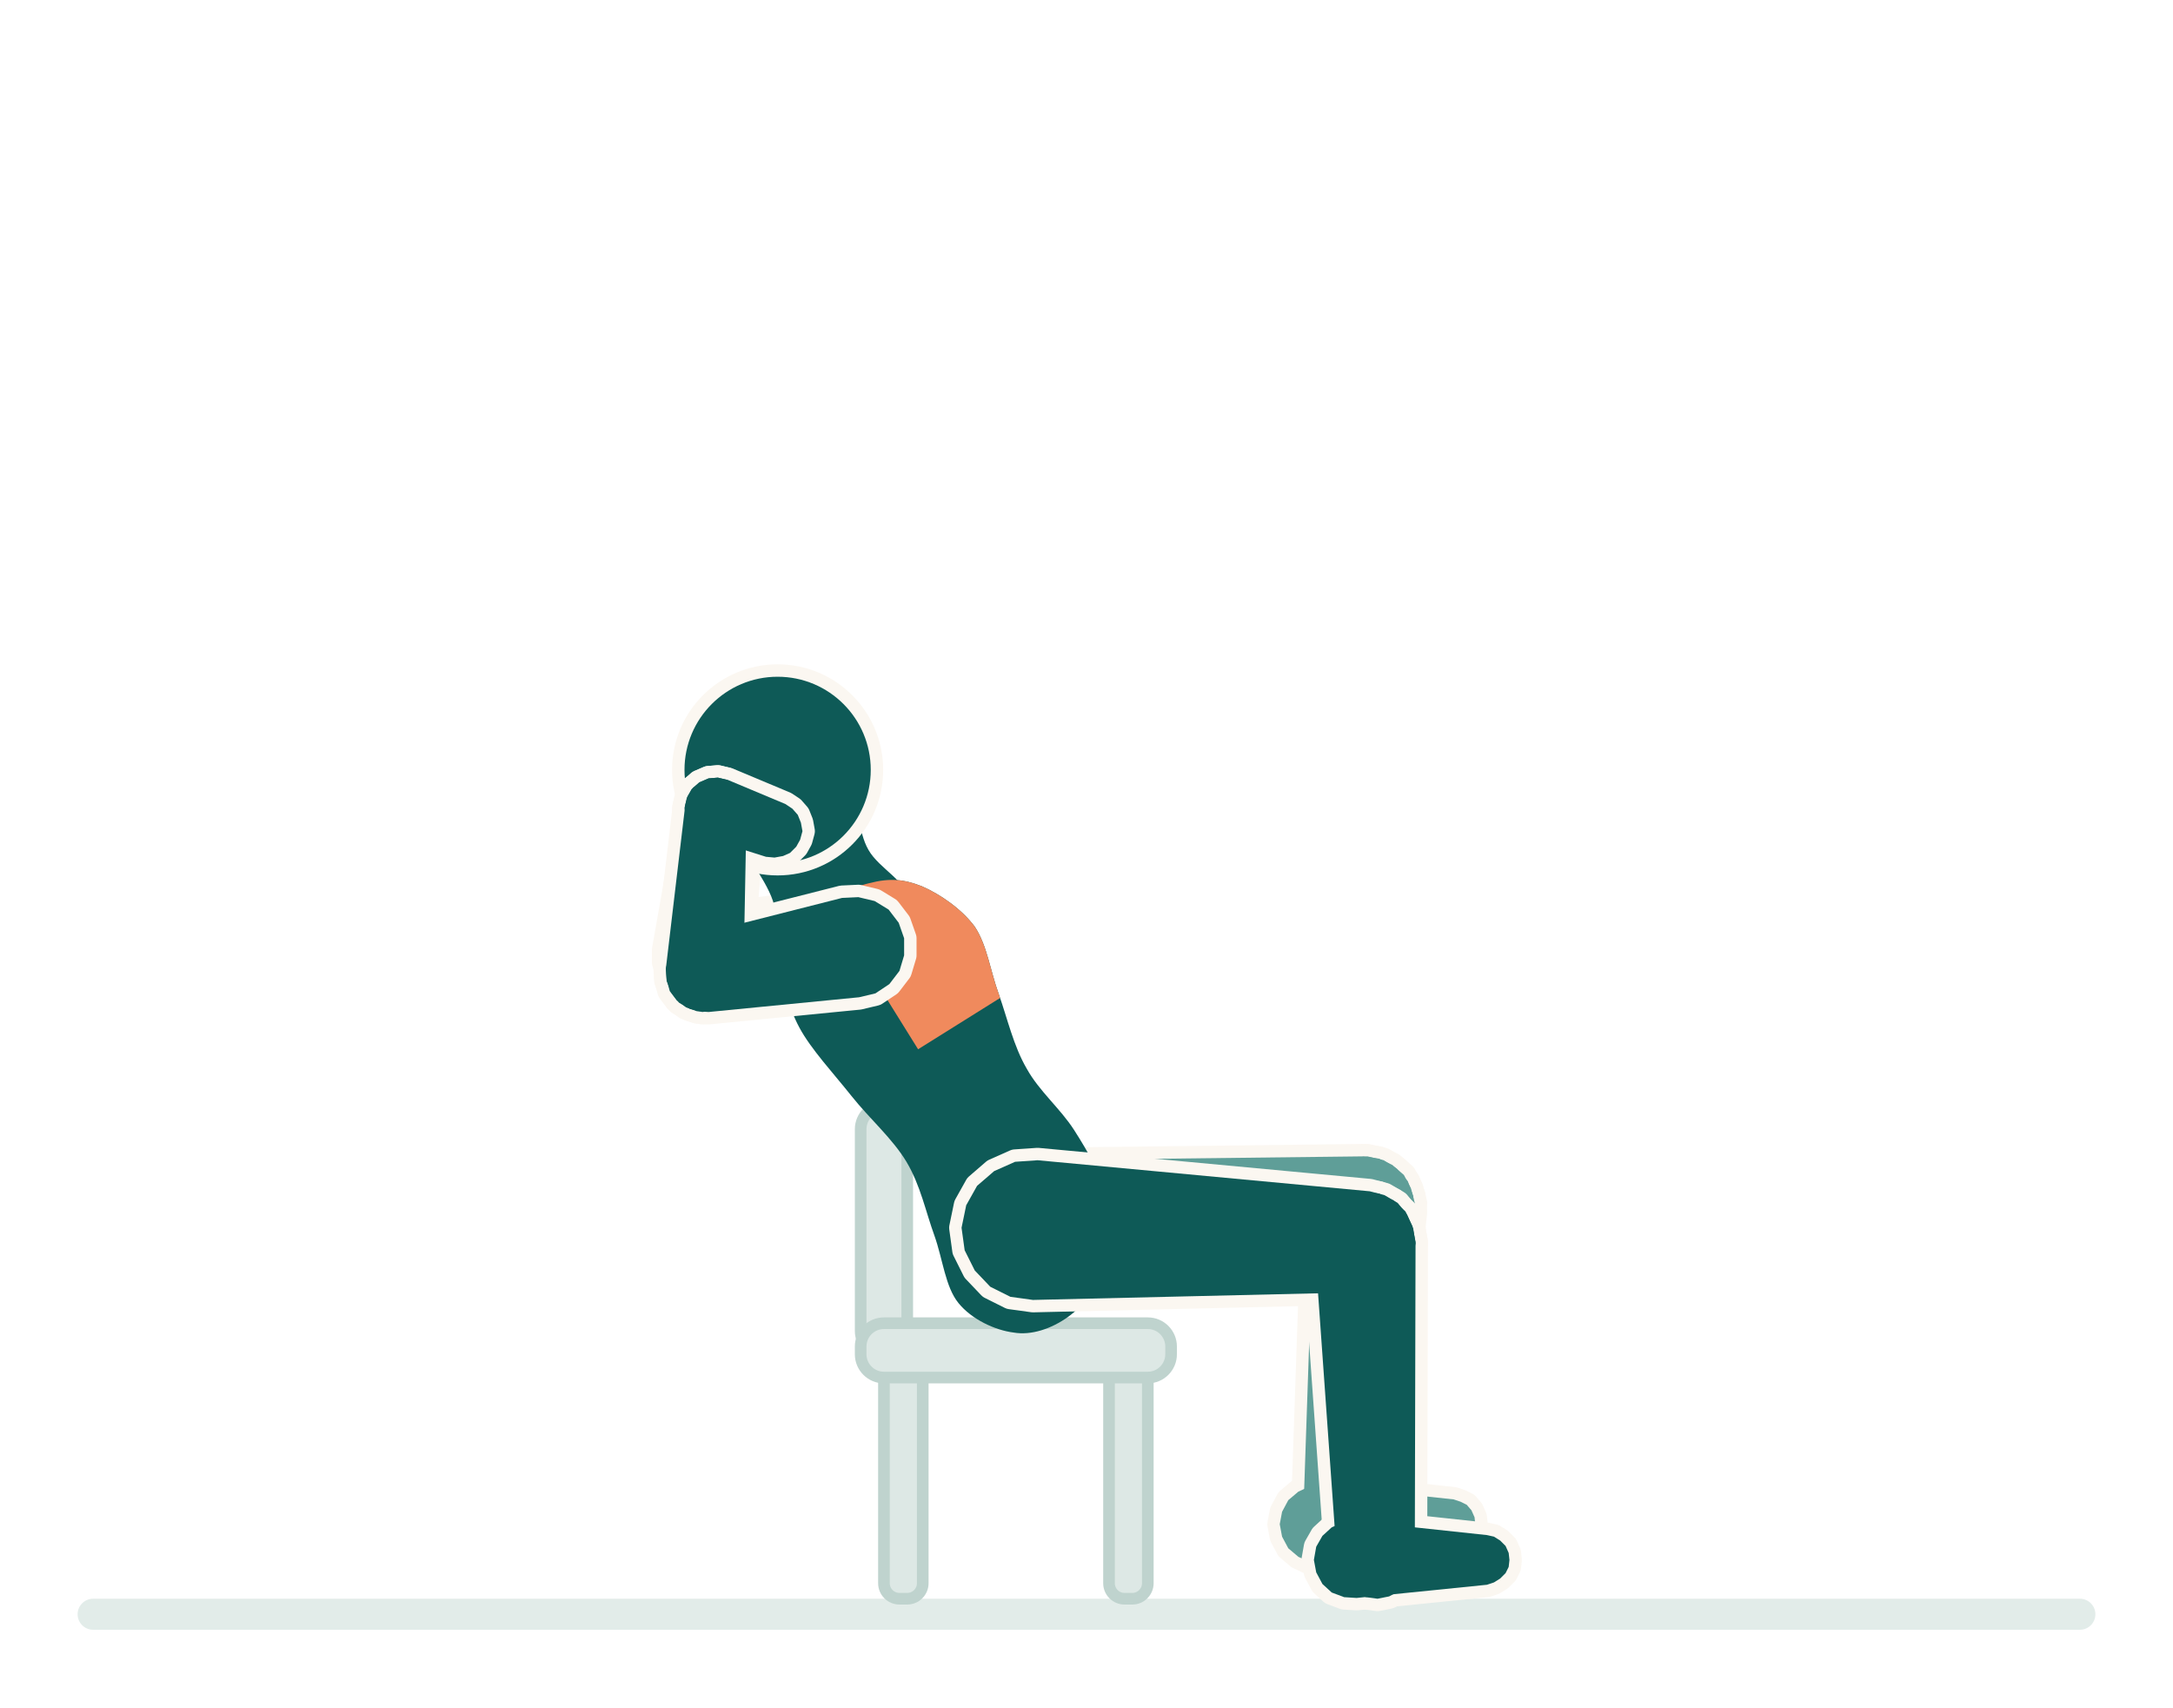
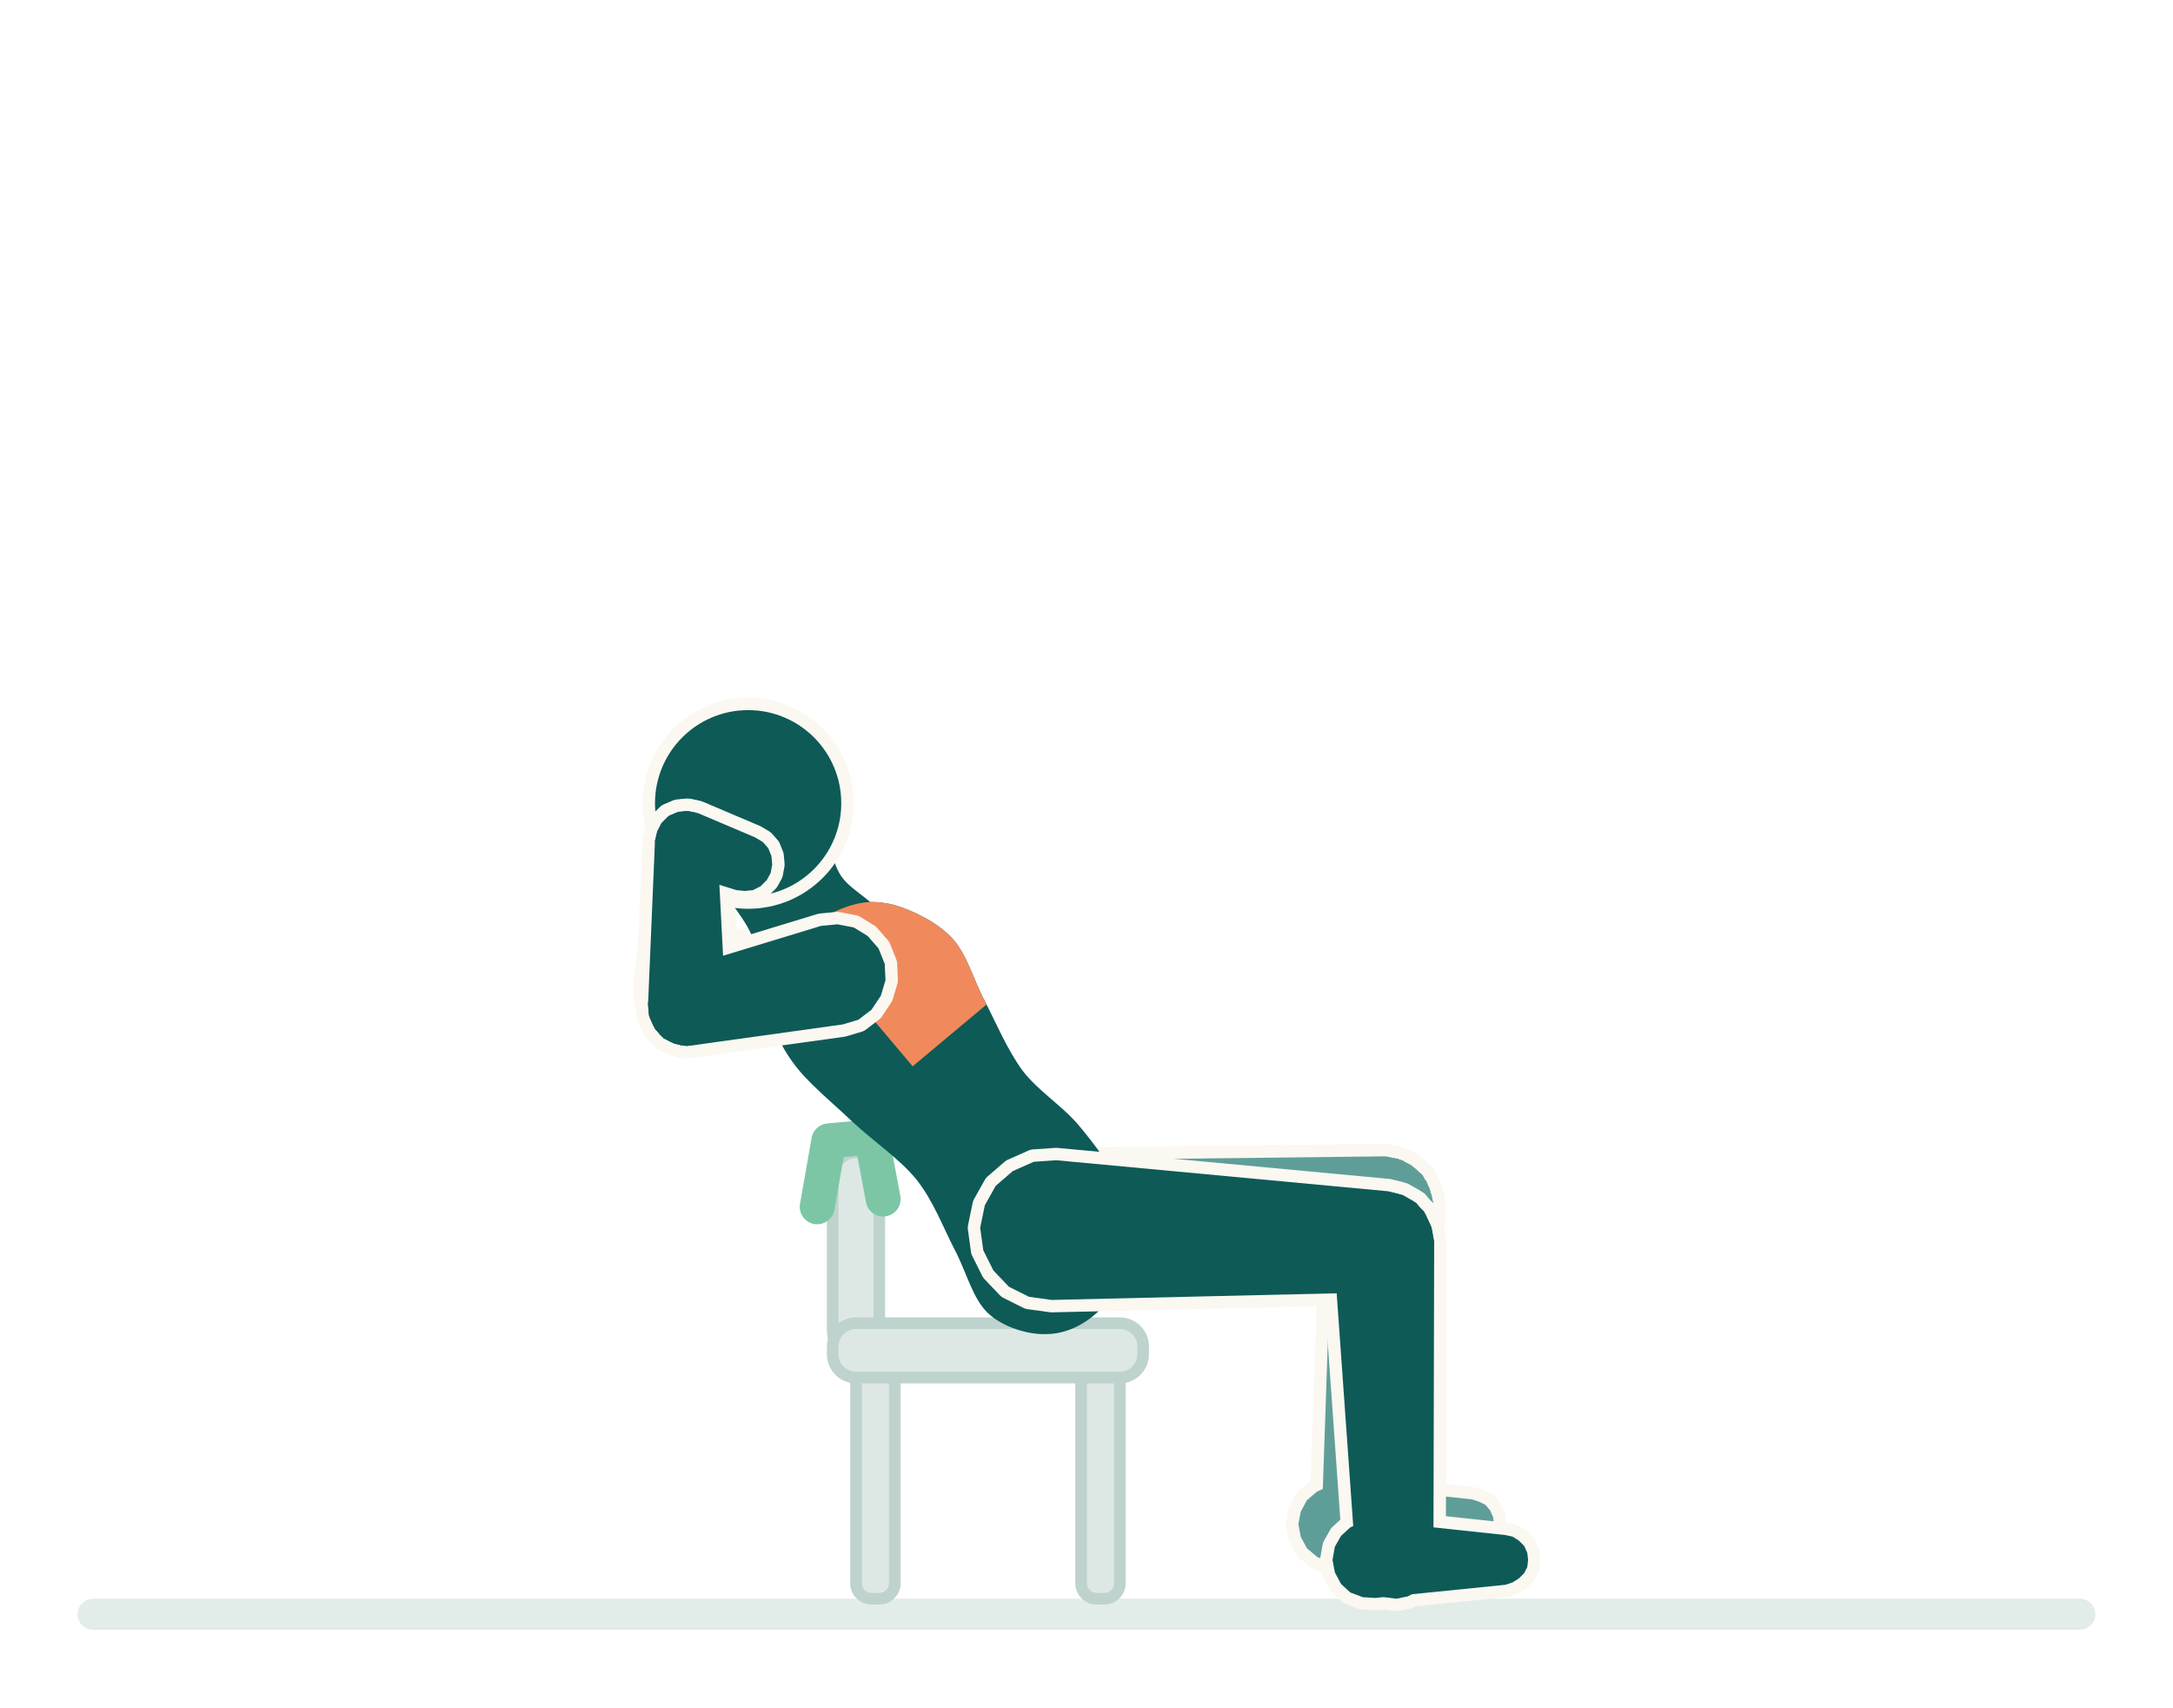
- <svg xmlns="http://www.w3.org/2000/svg" viewBox="-132.9 -158.5 280 220" width="280" height="220">
+ <svg xmlns="http://www.w3.org/2000/svg" viewBox="-135.3 -158.5 280 220" width="280" height="220">
  <defs>
    <clipPath id="ej-060-torso">
-       <path d="M-20.9 -44.7C-18.2 -45.4 -16.4 -45.2 -14.1 -44.3C-11.8 -43.3 -9 -41.4 -7.3 -39.1C-5.7 -36.7 -5.3 -33.4 -4.2 -30.4C-3.1 -27.3 -2.3 -23.7 -0.6 -20.8C1 -17.9 3.7 -15.7 5.5 -12.9C7.3 -10.1 9.2 -6.7 10 -3.9C10.8 -1 11.2 1.7 10.3 4.2C9.4 6.7 6.8 9.7 4.7 11.2C2.6 12.7 0 13.6 -2.3 13.2C-4.7 12.9 -7.7 11.5 -9.4 9.4C-11.1 7.3 -11.4 3.8 -12.5 0.7C-13.6 -2.3 -14.3 -5.8 -16.1 -8.8C-17.9 -11.8 -20.9 -14.4 -23.2 -17.3C-25.5 -20.2 -28.4 -23.3 -29.9 -26.1C-31.4 -28.9 -32 -31.9 -32 -34.2C-32 -36.6 -31.7 -38.5 -29.9 -40.3C-28 -42 -23.5 -44.1 -20.9 -44.7Z" />
+       <path d="M-26.9 -41.4C-24.4 -42.4 -22.5 -42.5 -20.1 -41.9C-17.7 -41.2 -14.6 -39.7 -12.7 -37.7C-10.7 -35.6 -9.9 -32.3 -8.4 -29.5C-6.9 -26.6 -5.5 -23.2 -3.5 -20.5C-1.5 -17.9 1.5 -16.1 3.7 -13.5C5.8 -11 8.1 -7.9 9.3 -5.2C10.5 -2.5 11.3 0.1 10.8 2.7C10.2 5.3 8.1 8.7 6.2 10.5C4.3 12.3 1.9 13.4 -0.5 13.4C-2.8 13.5 -6.1 12.5 -8 10.7C-10 8.8 -10.8 5.3 -12.3 2.5C-13.8 -0.4 -15 -3.7 -17.2 -6.5C-19.4 -9.2 -22.7 -11.4 -25.4 -13.9C-28.1 -16.5 -31.4 -19.1 -33.2 -21.7C-35.1 -24.3 -36.1 -27.1 -36.5 -29.5C-36.8 -31.8 -36.8 -33.7 -35.2 -35.7C-33.6 -37.7 -29.4 -40.4 -26.9 -41.4Z" />
    </clipPath>
    <clipPath id="ej-060-cuello">
-       <path d="M-20.1 -32.2C-22.8 -30.6 -29.2 -30.6 -31.4 -32.3C-33.6 -34 -32.3 -39.2 -33.3 -42.4C-34.4 -45.7 -37.7 -49 -37.6 -51.8C-37.5 -54.6 -34.9 -58.5 -32.7 -59.3C-30.4 -60.1 -26 -58.4 -24 -56.7C-22.1 -55 -22.4 -51.4 -21 -49C-19.6 -46.5 -15.8 -44.9 -15.7 -42.1C-15.5 -39.3 -17.5 -33.9 -20.1 -32.2Z" />
+       <path d="M-24.4 -29.1C-26.8 -27.1 -33.2 -26.1 -35.6 -27.6C-37.9 -29.1 -37.1 -34.6 -38.4 -37.9C-39.8 -41.2 -43.5 -44.4 -43.5 -47.3C-43.6 -50.1 -41.1 -54.1 -38.9 -55C-36.7 -55.9 -32.2 -54.2 -30.2 -52.7C-28.2 -51.1 -28.4 -47.8 -26.9 -45.6C-25.4 -43.4 -21.8 -42.2 -21.4 -39.5C-21 -36.7 -22.1 -31.1 -24.4 -29.1Z" />
    </clipPath>
  </defs>
-   <line x1="-120.9" y1="49.5" x2="135.1" y2="49.5" stroke="#E2ECE9" stroke-width="4" stroke-linecap="round" />
-   <rect x="-22" y="-16" width="6" height="32" rx="3" fill="#DDE8E5" stroke="#BFD3CE" stroke-width="1.5" />
-   <rect x="-19" y="16" width="5" height="31.5" rx="2" fill="#DDE8E5" stroke="#BFD3CE" stroke-width="1.5" />
-   <rect x="10" y="16" width="5" height="31.5" rx="2" fill="#DDE8E5" stroke="#BFD3CE" stroke-width="1.5" />
-   <rect x="-22" y="12" width="40" height="7" rx="3" fill="#DDE8E5" stroke="#BFD3CE" stroke-width="1.5" />
+   <line x1="-123.3" y1="49.5" x2="132.7" y2="49.5" stroke="#E2ECE9" stroke-width="4" stroke-linecap="round" />
+   <rect x="-28" y="-10" width="6" height="26" rx="3" fill="#DDE8E5" stroke="#BFD3CE" stroke-width="1.5" />
+   <rect x="-25" y="16" width="5" height="31.5" rx="2" fill="#DDE8E5" stroke="#BFD3CE" stroke-width="1.5" />
+   <rect x="4" y="16" width="5" height="31.5" rx="2" fill="#DDE8E5" stroke="#BFD3CE" stroke-width="1.5" />
+   <rect x="-28" y="12" width="40" height="7" rx="3" fill="#DDE8E5" stroke="#BFD3CE" stroke-width="1.5" />
+   <path d="M-30 -3L-28.5 -11.5L-23 -12L-21.5 -4" fill="none" stroke="#7CC6A6" stroke-width="4.5" stroke-linecap="round" stroke-linejoin="round" />
  <g>
-     <path d="M-42.4 -30.2L-43.9 -30.5L-45.2 -31.1L-46.3 -32.2L-47 -33.5L-47.3 -34.9L-47.2 -36.4L-46.6 -37.8L-45.7 -38.9L-44.5 -39.8L-43 -40.2L-23.7 -42.9L-21.6 -42.8L-19.6 -42.1L-17.9 -40.8L-16.8 -39L-16.3 -36.9L-16.5 -34.8L-17.4 -32.8L-18.9 -31.3L-20.8 -30.3L-22.9 -30Z" fill="#FBF7F1" stroke="#FBF7F1" stroke-width="3.2" stroke-linejoin="round" />
-     <path d="M-43.6 -57L-43.2 -58.2L-42.5 -59.1L-41.5 -59.9L-40.4 -60.3L-39.1 -60.3L-38 -59.9L-37 -59.3L-36.2 -58.3L-35.8 -57.2L-35.7 -56L-37.4 -34.8L-37.7 -33.3L-38.6 -31.9L-39.9 -30.9L-41.4 -30.3L-43 -30.3L-44.5 -30.7L-45.8 -31.7L-46.8 -33L-47.3 -34.5L-47.3 -36.1Z" fill="#FBF7F1" stroke="#FBF7F1" stroke-width="3.2" stroke-linejoin="round" />
-     <path d="M-30.7 -56.9L-29.8 -56.3L-29.1 -55.5L-28.7 -54.5L-28.5 -53.4L-28.8 -52.3L-29.3 -51.4L-30.1 -50.6L-31 -50.2L-32.1 -50L-33.2 -50.1L-40.8 -52.5L-42 -53.1L-42.9 -54L-43.5 -55.1L-43.7 -56.4L-43.4 -57.7L-42.8 -58.8L-41.8 -59.7L-40.6 -60.2L-39.4 -60.3L-38.1 -60Z" fill="#FBF7F1" stroke="#FBF7F1" stroke-width="3.2" stroke-linejoin="round" />
-     <path d="M-42.4 -30.2L-43.9 -30.5L-45.2 -31.1L-46.3 -32.2L-47 -33.5L-47.3 -34.9L-47.2 -36.4L-46.6 -37.8L-45.7 -38.9L-44.5 -39.8L-43 -40.2L-23.7 -42.9L-21.6 -42.8L-19.6 -42.1L-17.9 -40.8L-16.8 -39L-16.3 -36.9L-16.5 -34.8L-17.4 -32.8L-18.9 -31.3L-20.8 -30.3L-22.9 -30Z" fill="#5F9E98" />
-     <path d="M-43.6 -57L-43.2 -58.2L-42.5 -59.1L-41.5 -59.9L-40.4 -60.3L-39.1 -60.3L-38 -59.9L-37 -59.3L-36.2 -58.3L-35.8 -57.2L-35.7 -56L-37.4 -34.8L-37.7 -33.3L-38.6 -31.9L-39.9 -30.9L-41.4 -30.3L-43 -30.3L-44.5 -30.7L-45.8 -31.7L-46.8 -33L-47.3 -34.5L-47.3 -36.1Z" fill="#5F9E98" />
-     <path d="M-30.7 -56.9L-29.8 -56.3L-29.1 -55.5L-28.7 -54.5L-28.5 -53.4L-28.8 -52.3L-29.3 -51.4L-30.1 -50.6L-31 -50.2L-32.1 -50L-33.2 -50.1L-40.8 -52.5L-42 -53.1L-42.9 -54L-43.5 -55.1L-43.7 -56.4L-43.4 -57.7L-42.8 -58.8L-41.8 -59.7L-40.6 -60.2L-39.4 -60.3L-38.1 -60Z" fill="#5F9E98" />
+     <path d="M-47 -25.8L-48.4 -26L-49.8 -26.6L-50.9 -27.5L-51.7 -28.8L-52.1 -30.2L-52 -31.7L-51.5 -33.1L-50.7 -34.3L-49.5 -35.2L-48.1 -35.7L-28.8 -39.3L-26.7 -39.4L-24.7 -38.7L-23 -37.5L-21.8 -35.7L-21.2 -33.7L-21.3 -31.5L-22.1 -29.6L-23.5 -27.9L-25.3 -26.9L-27.4 -26.4Z" fill="#FBF7F1" stroke="#FBF7F1" stroke-width="3.2" stroke-linejoin="round" />
+     <path d="M-49.9 -52.4L-49.6 -53.6L-48.9 -54.6L-48 -55.4L-46.9 -55.9L-45.6 -56L-44.5 -55.7L-43.4 -55.1L-42.6 -54.2L-42.1 -53.1L-41.9 -51.9L-42.1 -30.7L-42.4 -29.1L-43.2 -27.7L-44.3 -26.6L-45.8 -26L-47.4 -25.8L-49 -26.1L-50.4 -27L-51.4 -28.2L-52 -29.7L-52.1 -31.3Z" fill="#FBF7F1" stroke="#FBF7F1" stroke-width="3.2" stroke-linejoin="round" />
+     <path d="M-37 -52.6L-36 -52L-35.3 -51.2L-34.9 -50.2L-34.8 -49.1L-35 -48L-35.5 -47.1L-36.3 -46.3L-37.3 -45.8L-38.3 -45.7L-39.4 -45.8L-47.1 -48.2L-48.2 -48.7L-49.1 -49.7L-49.7 -50.8L-49.9 -52.1L-49.6 -53.4L-49 -54.5L-48.1 -55.4L-46.9 -55.9L-45.6 -56L-44.3 -55.7Z" fill="#FBF7F1" stroke="#FBF7F1" stroke-width="3.2" stroke-linejoin="round" />
+     <path d="M-47 -25.8L-48.4 -26L-49.8 -26.6L-50.9 -27.5L-51.7 -28.8L-52.1 -30.2L-52 -31.7L-51.5 -33.1L-50.7 -34.3L-49.5 -35.2L-48.1 -35.7L-28.8 -39.3L-26.7 -39.4L-24.7 -38.7L-23 -37.5L-21.8 -35.7L-21.2 -33.7L-21.3 -31.5L-22.1 -29.6L-23.5 -27.9L-25.3 -26.9L-27.4 -26.4Z" fill="#5F9E98" />
+     <path d="M-49.9 -52.4L-49.6 -53.6L-48.9 -54.6L-48 -55.4L-46.9 -55.9L-45.6 -56L-44.5 -55.7L-43.4 -55.1L-42.6 -54.2L-42.1 -53.1L-41.9 -51.9L-42.1 -30.7L-42.4 -29.1L-43.2 -27.7L-44.3 -26.6L-45.8 -26L-47.4 -25.8L-49 -26.1L-50.4 -27L-51.4 -28.2L-52 -29.7L-52.1 -31.3Z" fill="#5F9E98" />
+     <path d="M-37 -52.6L-36 -52L-35.3 -51.2L-34.9 -50.2L-34.8 -49.1L-35 -48L-35.5 -47.1L-36.3 -46.3L-37.3 -45.8L-38.3 -45.7L-39.4 -45.8L-47.1 -48.2L-48.2 -48.7L-49.1 -49.7L-49.7 -50.8L-49.9 -52.1L-49.6 -53.4L-49 -54.5L-48.1 -55.4L-46.9 -55.9L-45.6 -56L-44.3 -55.7Z" fill="#5F9E98" />
  </g>
  <g>
    <path d="M42.8 -9.5L44.8 -9.2L46.5 -8.4L48 -7.1L48.9 -5.4L49.4 -3.5L49.2 -1.5L48.5 0.3L47.2 1.8L45.6 2.9L43.7 3.4L1.1 8.9L-1.8 8.8L-4.5 7.8L-6.8 5.9L-8.3 3.5L-9 0.6L-8.7 -2.3L-7.5 -4.9L-5.5 -7.1L-3 -8.5L-0.1 -9Z" fill="#FBF7F1" stroke="#FBF7F1" stroke-width="3.2" stroke-linejoin="round" />
    <path d="M45 38.4L44.6 39.9L43.8 41.2L42.6 42.2L41.2 42.8L39.7 42.9L38.2 42.6L36.9 41.8L35.9 40.6L35.2 39.3L35 37.7L36.4 -3.2L36.8 -5.3L37.8 -7.1L39.4 -8.5L41.3 -9.3L43.3 -9.5L45.4 -9L47.1 -7.9L48.5 -6.3L49.2 -4.4L49.4 -2.3Z" fill="#FBF7F1" stroke="#FBF7F1" stroke-width="3.2" stroke-linejoin="round" />
    <path d="M54.4 34.7L55.3 35L56.1 35.4L56.7 36.1L57.1 37L57.2 37.9L57.1 38.8L56.7 39.7L56.1 40.4L55.3 40.8L54.4 41.1L37.6 42.9L35.9 42.8L34.4 42.1L33.1 41L32.3 39.5L32 37.9L32.3 36.3L33.1 34.8L34.4 33.7L35.9 33L37.6 32.9Z" fill="#FBF7F1" stroke="#FBF7F1" stroke-width="3.2" stroke-linejoin="round" />
    <path d="M42.8 -9.5L44.8 -9.2L46.5 -8.4L48 -7.1L48.9 -5.4L49.4 -3.5L49.2 -1.5L48.5 0.3L47.2 1.8L45.6 2.9L43.7 3.4L1.1 8.9L-1.8 8.8L-4.5 7.8L-6.8 5.9L-8.3 3.5L-9 0.6L-8.7 -2.3L-7.5 -4.9L-5.5 -7.1L-3 -8.5L-0.1 -9Z" fill="#5F9E98" />
    <path d="M45 38.4L44.6 39.9L43.8 41.2L42.6 42.2L41.2 42.8L39.7 42.9L38.2 42.6L36.9 41.8L35.9 40.6L35.2 39.3L35 37.7L36.4 -3.2L36.8 -5.3L37.8 -7.1L39.4 -8.5L41.3 -9.3L43.3 -9.5L45.4 -9L47.1 -7.9L48.5 -6.3L49.2 -4.4L49.4 -2.3Z" fill="#5F9E98" />
    <path d="M54.4 34.7L55.3 35L56.1 35.4L56.7 36.1L57.1 37L57.2 37.9L57.1 38.8L56.7 39.7L56.1 40.4L55.3 40.8L54.4 41.1L37.6 42.9L35.9 42.8L34.4 42.1L33.1 41L32.3 39.5L32 37.9L32.3 36.3L33.1 34.8L34.4 33.7L35.9 33L37.6 32.9Z" fill="#5F9E98" />
  </g>
-   <path d="M-20.9 -44.7C-18.2 -45.4 -16.4 -45.2 -14.1 -44.3C-11.8 -43.3 -9 -41.4 -7.3 -39.1C-5.7 -36.7 -5.3 -33.4 -4.2 -30.4C-3.1 -27.3 -2.3 -23.7 -0.6 -20.8C1 -17.9 3.7 -15.7 5.5 -12.9C7.3 -10.1 9.2 -6.7 10 -3.9C10.8 -1 11.2 1.7 10.3 4.2C9.4 6.7 6.8 9.7 4.7 11.2C2.6 12.7 0 13.6 -2.3 13.2C-4.7 12.9 -7.7 11.5 -9.4 9.4C-11.1 7.3 -11.4 3.8 -12.5 0.7C-13.6 -2.3 -14.3 -5.8 -16.1 -8.8C-17.9 -11.8 -20.9 -14.4 -23.2 -17.3C-25.5 -20.2 -28.4 -23.3 -29.9 -26.1C-31.4 -28.9 -32 -31.9 -32 -34.2C-32 -36.6 -31.7 -38.5 -29.9 -40.3C-28 -42 -23.5 -44.1 -20.9 -44.7Z" fill="#0E5A57" />
-   <path d="M-20.1 -32.2C-22.8 -30.6 -29.2 -30.6 -31.4 -32.3C-33.6 -34 -32.3 -39.2 -33.3 -42.4C-34.4 -45.7 -37.7 -49 -37.6 -51.8C-37.5 -54.6 -34.9 -58.5 -32.7 -59.3C-30.4 -60.1 -26 -58.4 -24 -56.7C-22.1 -55 -22.4 -51.4 -21 -49C-19.6 -46.5 -15.8 -44.9 -15.7 -42.1C-15.5 -39.3 -17.5 -33.9 -20.1 -32.2Z" fill="#0E5A57" />
-   <path d="M-14.6 -23.3L-29.1 -46.6L4.8 -67.8L19.3 -44.5Z" fill="#F08A5D" clip-path="url(#ej-060-torso)" />
-   <circle cx="-32.7" cy="-59.3" r="12" fill="#0E5A57" stroke="#FBF7F1" stroke-width="3.2" paint-order="stroke" />
+   <path d="M-26.9 -41.4C-24.4 -42.4 -22.5 -42.5 -20.1 -41.9C-17.7 -41.2 -14.6 -39.7 -12.7 -37.7C-10.7 -35.6 -9.9 -32.3 -8.4 -29.5C-6.9 -26.6 -5.5 -23.2 -3.5 -20.5C-1.5 -17.9 1.5 -16.1 3.7 -13.5C5.8 -11 8.1 -7.9 9.3 -5.2C10.5 -2.5 11.3 0.1 10.8 2.7C10.2 5.3 8.1 8.7 6.2 10.5C4.3 12.3 1.9 13.4 -0.5 13.4C-2.8 13.5 -6.1 12.5 -8 10.7C-10 8.8 -10.8 5.3 -12.3 2.5C-13.8 -0.4 -15 -3.7 -17.2 -6.5C-19.4 -9.2 -22.7 -11.4 -25.4 -13.9C-28.1 -16.5 -31.4 -19.1 -33.2 -21.7C-35.1 -24.3 -36.1 -27.1 -36.5 -29.5C-36.8 -31.8 -36.8 -33.7 -35.2 -35.7C-33.6 -37.7 -29.4 -40.4 -26.9 -41.4Z" fill="#0E5A57" />
+   <path d="M-24.4 -29.1C-26.8 -27.1 -33.2 -26.1 -35.6 -27.6C-37.9 -29.1 -37.1 -34.6 -38.4 -37.9C-39.8 -41.2 -43.5 -44.4 -43.5 -47.3C-43.6 -50.1 -41.1 -54.1 -38.9 -55C-36.7 -55.9 -32.2 -54.2 -30.2 -52.7C-28.2 -51.1 -28.4 -47.8 -26.9 -45.6C-25.4 -43.4 -21.8 -42.2 -21.4 -39.5C-21 -36.7 -22.1 -31.1 -24.4 -29.1Z" fill="#0E5A57" />
+   <path d="M-17.7 -21.1L-35.4 -42.1L-4.7 -67.8L13 -46.8Z" fill="#F08A5D" clip-path="url(#ej-060-torso)" />
+   <circle cx="-38.9" cy="-55" r="12" fill="#0E5A57" stroke="#FBF7F1" stroke-width="3.2" paint-order="stroke" />
  <g>
    <path d="M43.6 -5L45.5 -4.5L47.2 -3.5L48.4 -2L49.2 -0.2L49.5 1.7L49.1 3.7L48.2 5.4L46.8 6.8L45.1 7.7L43.1 8L0.2 9L-2.7 8.6L-5.3 7.3L-7.3 5.2L-8.6 2.6L-9 -0.3L-8.4 -3.2L-7 -5.7L-4.8 -7.6L-2.1 -8.8L0.8 -9Z" fill="#FBF7F1" stroke="#FBF7F1" stroke-width="3.2" stroke-linejoin="round" />
    <path d="M49.4 42.5L49.2 44L48.5 45.4L47.4 46.5L46.1 47.2L44.6 47.5L43.1 47.3L41.7 46.7L40.5 45.6L39.8 44.3L39.4 42.8L36.5 2L36.7 -0.1L37.5 -2L38.9 -3.6L40.7 -4.6L42.7 -5L44.8 -4.7L46.7 -3.8L48.2 -2.4L49.1 -0.5L49.5 1.5Z" fill="#FBF7F1" stroke="#FBF7F1" stroke-width="3.2" stroke-linejoin="round" />
    <path d="M58.7 39.3L59.6 39.5L60.4 40L61.1 40.7L61.5 41.6L61.6 42.5L61.5 43.4L61.1 44.2L60.4 44.9L59.6 45.4L58.7 45.7L41.9 47.4L40.3 47.3L38.7 46.7L37.5 45.6L36.7 44.1L36.4 42.5L36.7 40.8L37.5 39.4L38.7 38.3L40.3 37.6L41.9 37.5Z" fill="#FBF7F1" stroke="#FBF7F1" stroke-width="3.2" stroke-linejoin="round" />
    <path d="M43.6 -5L45.5 -4.5L47.2 -3.5L48.4 -2L49.2 -0.2L49.5 1.7L49.1 3.7L48.2 5.4L46.8 6.8L45.1 7.7L43.1 8L0.2 9L-2.7 8.6L-5.3 7.3L-7.3 5.2L-8.6 2.6L-9 -0.3L-8.4 -3.2L-7 -5.7L-4.8 -7.6L-2.1 -8.8L0.8 -9Z" fill="#0E5A57" />
    <path d="M49.4 42.5L49.2 44L48.5 45.4L47.4 46.5L46.1 47.2L44.6 47.5L43.1 47.3L41.7 46.7L40.5 45.6L39.8 44.3L39.4 42.8L36.5 2L36.7 -0.1L37.5 -2L38.9 -3.6L40.7 -4.6L42.7 -5L44.8 -4.7L46.7 -3.8L48.2 -2.4L49.1 -0.5L49.5 1.5Z" fill="#0E5A57" />
    <path d="M58.7 39.3L59.6 39.5L60.4 40L61.1 40.7L61.5 41.6L61.6 42.5L61.5 43.4L61.1 44.2L60.4 44.9L59.6 45.4L58.7 45.7L41.9 47.4L40.3 47.3L38.7 46.7L37.5 45.6L36.7 44.1L36.4 42.5L36.7 40.8L37.5 39.4L38.7 38.3L40.3 37.6L41.9 37.5Z" fill="#0E5A57" />
  </g>
  <g>
-     <path d="M-41.6 -28.1L-43.1 -28.2L-44.5 -28.7L-45.7 -29.6L-46.6 -30.8L-47 -32.3L-47.1 -33.7L-46.7 -35.2L-45.8 -36.4L-44.7 -37.4L-43.3 -38L-24.4 -42.8L-22.3 -42.9L-20.2 -42.4L-18.4 -41.3L-17.1 -39.6L-16.4 -37.6L-16.4 -35.4L-17 -33.4L-18.3 -31.7L-20.1 -30.5L-22.2 -30Z" fill="#FBF7F1" stroke="#FBF7F1" stroke-width="3.2" stroke-linejoin="round" />
-     <path d="M-44.6 -54.8L-44.3 -55.9L-43.6 -57L-42.7 -57.7L-41.6 -58.2L-40.4 -58.3L-39.2 -58L-38.1 -57.4L-37.3 -56.5L-36.8 -55.4L-36.7 -54.2L-37.1 -33L-37.4 -31.4L-38.2 -30L-39.4 -28.9L-40.8 -28.3L-42.4 -28.1L-44 -28.5L-45.4 -29.3L-46.4 -30.6L-47 -32.1L-47.1 -33.7Z" fill="#FBF7F1" stroke="#FBF7F1" stroke-width="3.2" stroke-linejoin="round" />
-     <path d="M-31.7 -54.9L-30.8 -54.3L-30.1 -53.5L-29.7 -52.5L-29.5 -51.4L-29.8 -50.3L-30.3 -49.4L-31.1 -48.6L-32 -48.2L-33.1 -48L-34.2 -48.1L-41.8 -50.5L-43 -51.1L-43.9 -52L-44.5 -53.1L-44.7 -54.4L-44.4 -55.7L-43.8 -56.8L-42.8 -57.7L-41.6 -58.2L-40.4 -58.3L-39.1 -58Z" fill="#FBF7F1" stroke="#FBF7F1" stroke-width="3.2" stroke-linejoin="round" />
-     <path d="M-41.6 -28.1L-43.1 -28.2L-44.5 -28.7L-45.7 -29.6L-46.6 -30.8L-47 -32.3L-47.1 -33.7L-46.7 -35.2L-45.8 -36.4L-44.7 -37.4L-43.3 -38L-24.4 -42.8L-22.3 -42.9L-20.2 -42.4L-18.4 -41.3L-17.1 -39.6L-16.4 -37.6L-16.4 -35.4L-17 -33.4L-18.3 -31.7L-20.1 -30.5L-22.2 -30Z" fill="#0E5A57" />
-     <path d="M-44.6 -54.8L-44.3 -55.9L-43.6 -57L-42.7 -57.7L-41.6 -58.2L-40.4 -58.3L-39.2 -58L-38.1 -57.4L-37.3 -56.5L-36.8 -55.4L-36.7 -54.2L-37.1 -33L-37.4 -31.4L-38.2 -30L-39.4 -28.9L-40.8 -28.3L-42.4 -28.1L-44 -28.5L-45.4 -29.3L-46.4 -30.6L-47 -32.1L-47.1 -33.7Z" fill="#0E5A57" />
-     <path d="M-31.7 -54.9L-30.8 -54.3L-30.1 -53.5L-29.7 -52.5L-29.5 -51.4L-29.8 -50.3L-30.3 -49.4L-31.1 -48.6L-32 -48.2L-33.1 -48L-34.2 -48.1L-41.8 -50.5L-43 -51.1L-43.9 -52L-44.5 -53.1L-44.7 -54.4L-44.4 -55.7L-43.8 -56.8L-42.8 -57.7L-41.6 -58.2L-40.4 -58.3L-39.1 -58Z" fill="#0E5A57" />
+     <path d="M-46.1 -23.8L-47.6 -23.8L-49 -24.3L-50.2 -25.1L-51.1 -26.3L-51.7 -27.7L-51.8 -29.2L-51.4 -30.6L-50.7 -31.9L-49.6 -32.9L-48.2 -33.5L-29.5 -39.2L-27.4 -39.4L-25.3 -39L-23.5 -37.9L-22.1 -36.3L-21.3 -34.3L-21.2 -32.2L-21.8 -30.2L-23 -28.4L-24.7 -27.1L-26.7 -26.5Z" fill="#FBF7F1" stroke="#FBF7F1" stroke-width="3.2" stroke-linejoin="round" />
+     <path d="M-50.9 -50.2L-50.6 -51.4L-50.1 -52.4L-49.2 -53.3L-48.1 -53.8L-46.9 -54L-45.7 -53.8L-44.6 -53.3L-43.7 -52.4L-43.1 -51.4L-42.9 -50.2L-41.8 -29L-42 -27.4L-42.6 -25.9L-43.8 -24.8L-45.2 -24L-46.8 -23.7L-48.4 -24L-49.8 -24.7L-50.9 -25.9L-51.6 -27.4L-51.8 -29Z" fill="#FBF7F1" stroke="#FBF7F1" stroke-width="3.2" stroke-linejoin="round" />
+     <path d="M-38 -50.6L-37 -50L-36.3 -49.2L-35.9 -48.2L-35.8 -47.1L-36 -46L-36.5 -45.1L-37.3 -44.3L-38.3 -43.8L-39.3 -43.7L-40.4 -43.8L-48.1 -46.2L-49.2 -46.7L-50.1 -47.7L-50.7 -48.8L-50.9 -50.1L-50.6 -51.4L-50 -52.5L-49.1 -53.4L-47.9 -53.9L-46.6 -54L-45.3 -53.7Z" fill="#FBF7F1" stroke="#FBF7F1" stroke-width="3.2" stroke-linejoin="round" />
+     <path d="M-46.1 -23.8L-47.6 -23.8L-49 -24.3L-50.2 -25.1L-51.1 -26.3L-51.7 -27.7L-51.8 -29.2L-51.4 -30.6L-50.7 -31.9L-49.6 -32.9L-48.2 -33.5L-29.5 -39.2L-27.4 -39.4L-25.3 -39L-23.5 -37.9L-22.1 -36.3L-21.3 -34.3L-21.2 -32.2L-21.8 -30.2L-23 -28.4L-24.7 -27.1L-26.7 -26.5Z" fill="#0E5A57" />
+     <path d="M-50.9 -50.2L-50.6 -51.4L-50.1 -52.4L-49.2 -53.3L-48.1 -53.8L-46.9 -54L-45.7 -53.8L-44.6 -53.3L-43.7 -52.4L-43.1 -51.4L-42.9 -50.2L-41.8 -29L-42 -27.4L-42.6 -25.9L-43.8 -24.8L-45.2 -24L-46.8 -23.7L-48.4 -24L-49.8 -24.7L-50.9 -25.9L-51.6 -27.4L-51.8 -29Z" fill="#0E5A57" />
+     <path d="M-38 -50.6L-37 -50L-36.3 -49.2L-35.9 -48.2L-35.8 -47.1L-36 -46L-36.5 -45.1L-37.3 -44.3L-38.3 -43.8L-39.3 -43.7L-40.4 -43.8L-48.1 -46.2L-49.2 -46.7L-50.1 -47.7L-50.7 -48.8L-50.9 -50.1L-50.6 -51.4L-50 -52.5L-49.1 -53.4L-47.9 -53.9L-46.6 -54L-45.3 -53.7Z" fill="#0E5A57" />
  </g>
</svg>
